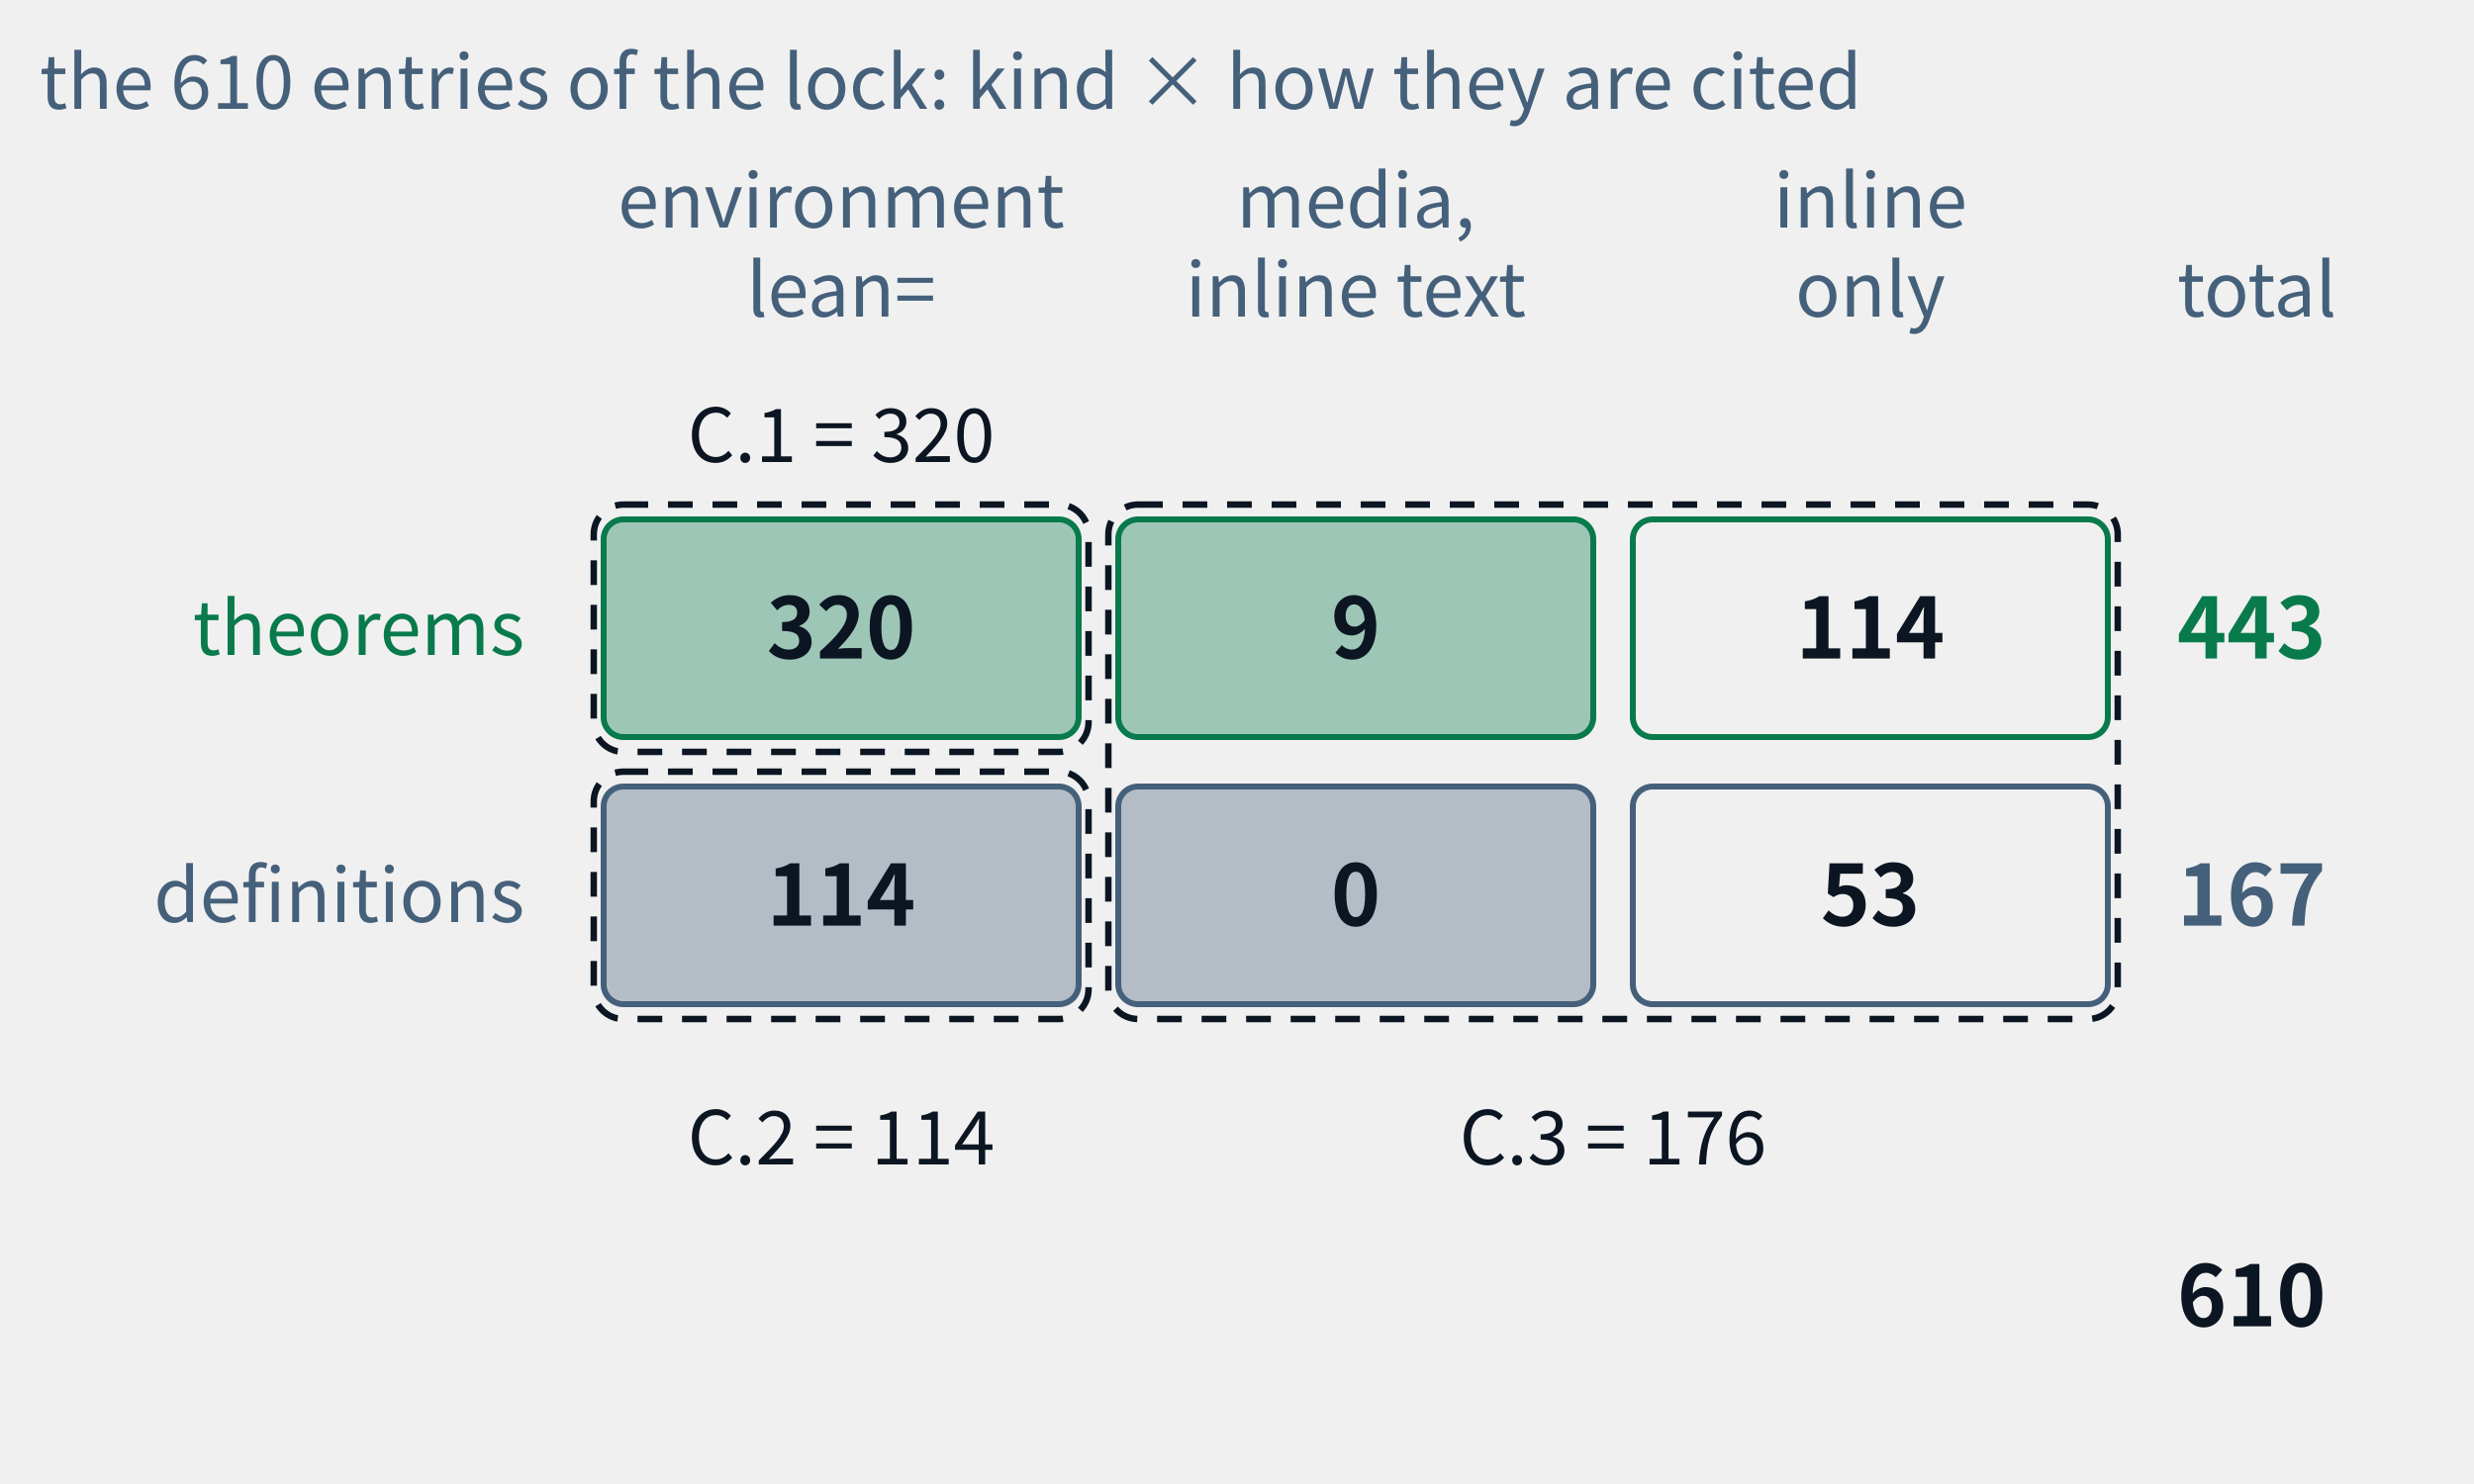
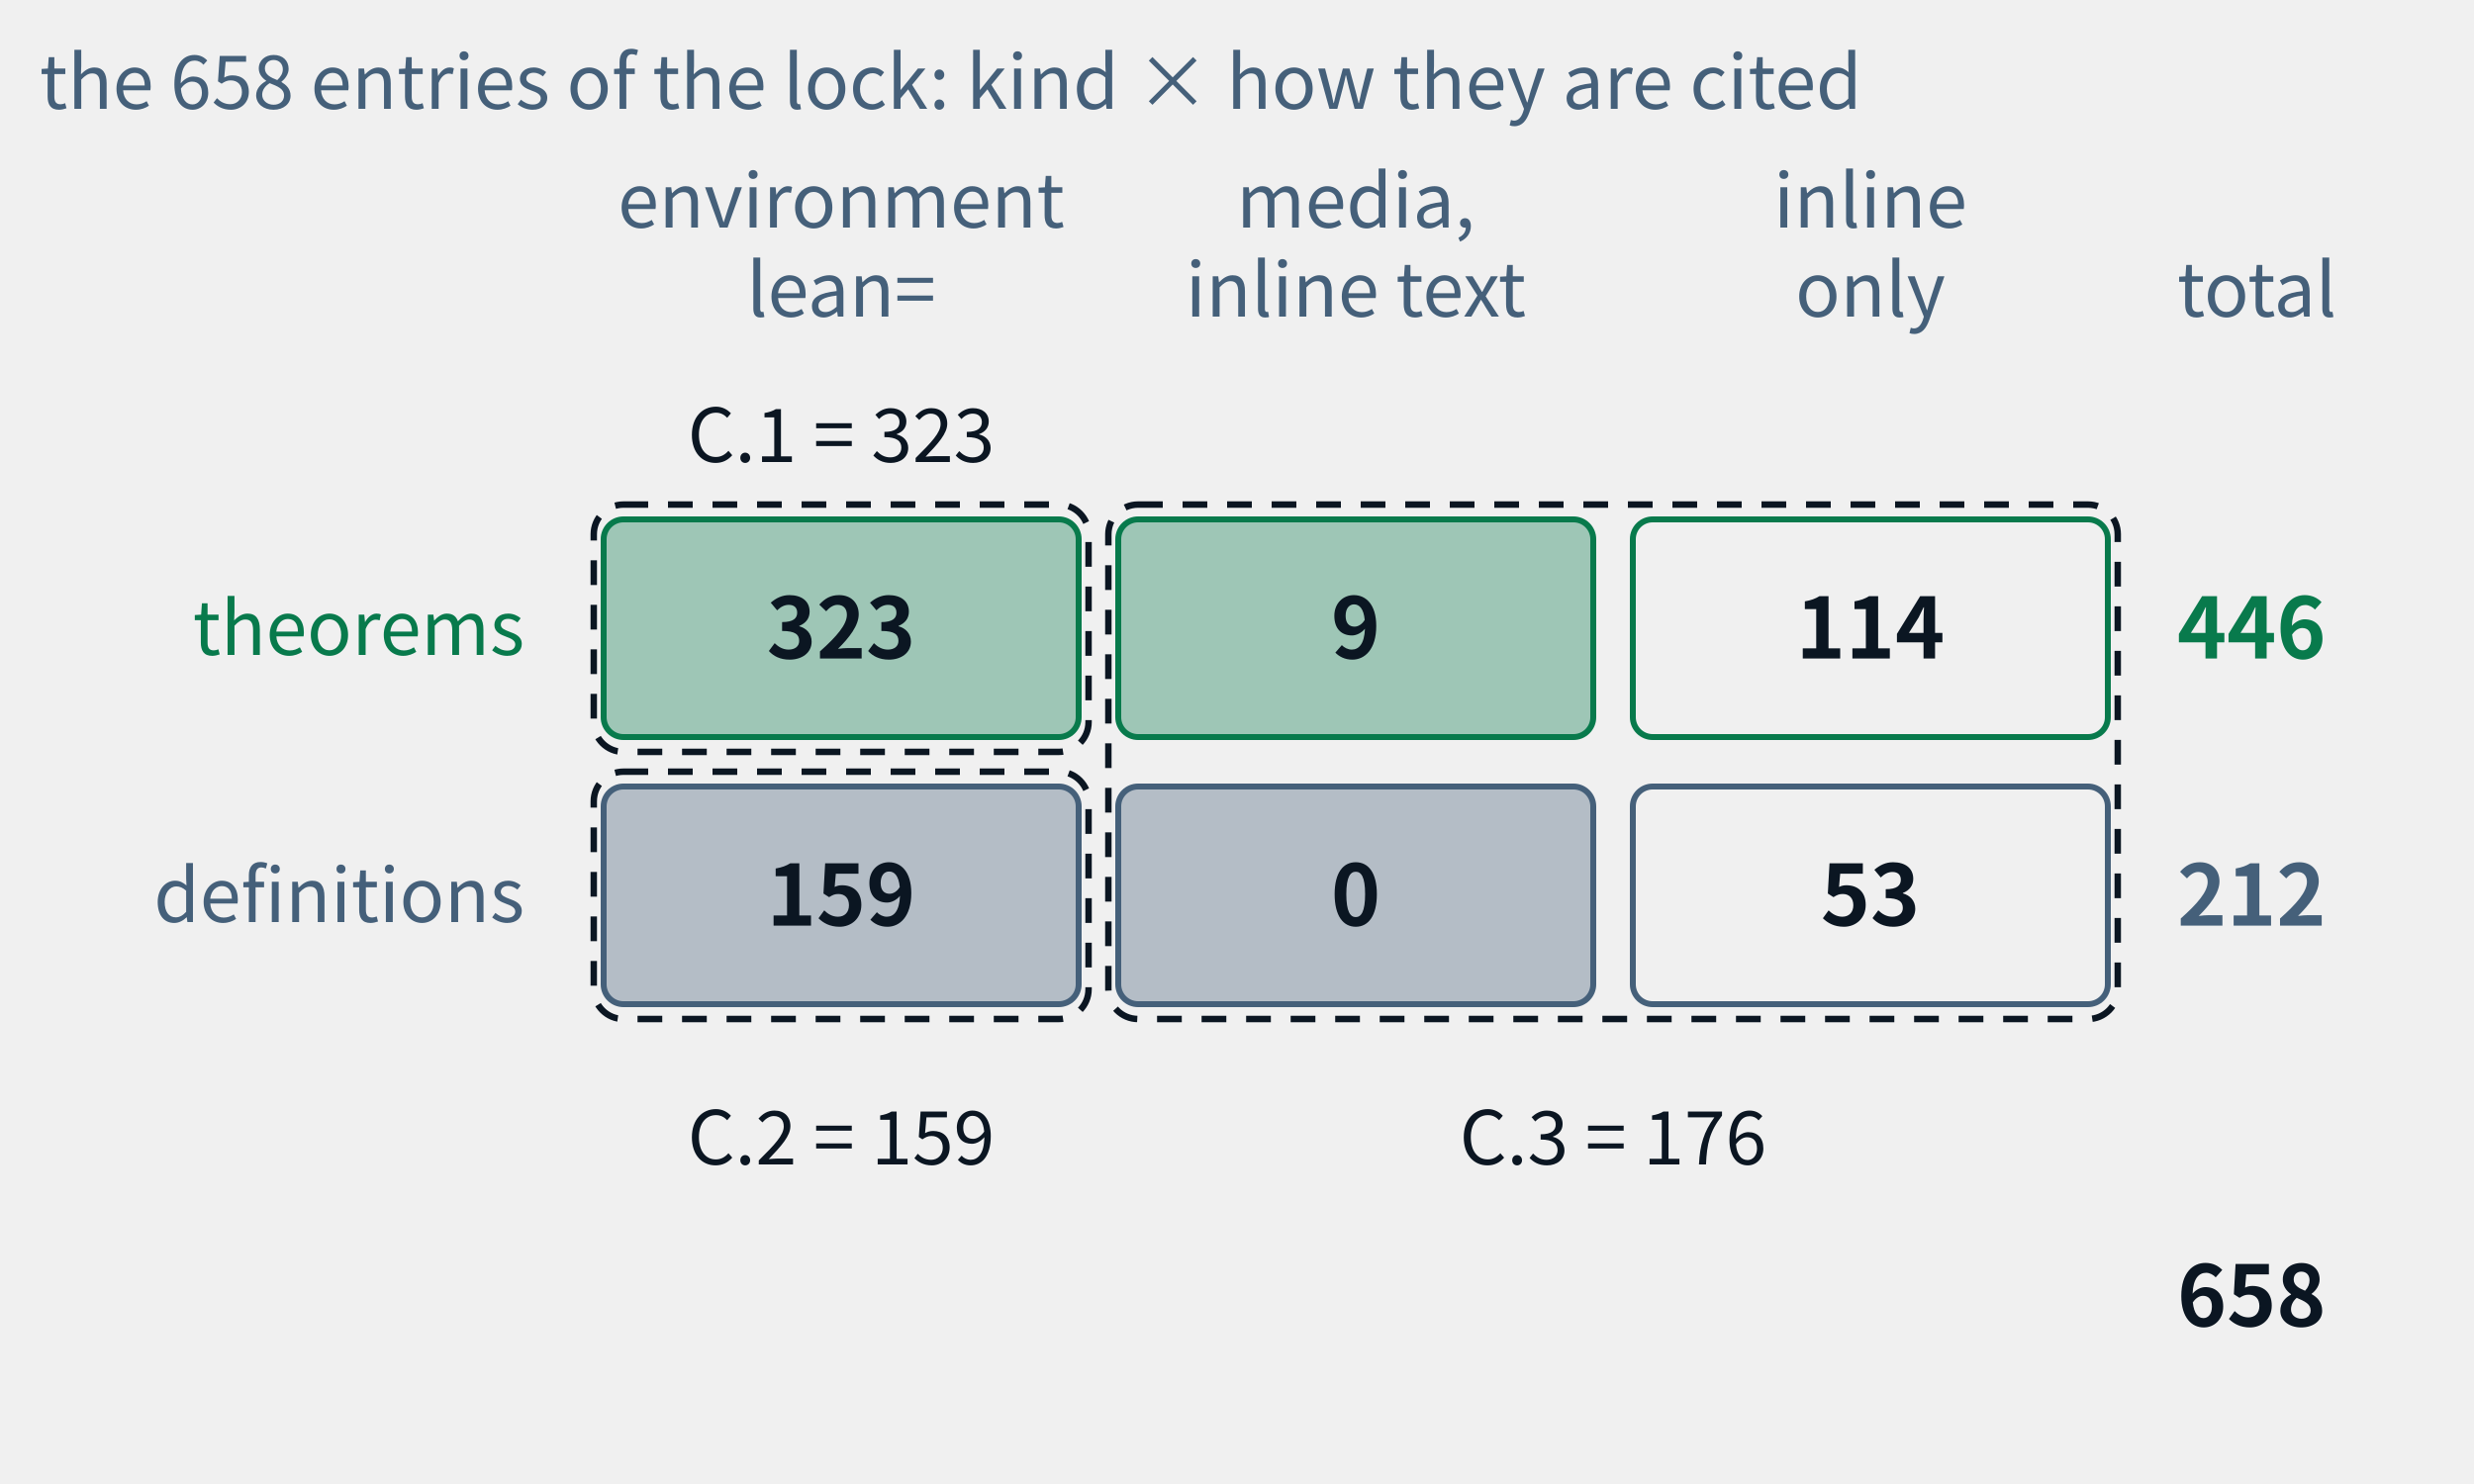
- <svg xmlns="http://www.w3.org/2000/svg" class="tr-fig" data-tr-fig="appc-ledger" data-lang="en" viewBox="0 0 500 300" width="500" height="300" font-family="'Noto Sans SC', 'Noto Sans CJK SC', 'Source Sans 3', 'PingFang SC', 'Microsoft YaHei', system-ui, sans-serif" role="img" aria-label="A ledger of two rows and three columns: the rows are theorems and definitions, the columns are cited with lean= in an environment, cited by media and only inline in the text, and reached by inline links only. The theorem row reads 320, 9, 114, total 443; the definition row 114, 0, 53, total 167; in all 610. Three dashed frames mark the three indexes of appendix C: C.1 = 320, C.2 = 114, C.3 = 9 + 114 + 0 + 53 = 176.">
+ <svg xmlns="http://www.w3.org/2000/svg" class="tr-fig" data-tr-fig="appc-ledger" data-lang="en" viewBox="0 0 500 300" width="500" height="300" font-family="'Noto Sans SC', 'Noto Sans CJK SC', 'Source Sans 3', 'PingFang SC', 'Microsoft YaHei', system-ui, sans-serif" role="img" aria-label="A ledger of two rows and three columns: the rows are theorems and definitions, the columns are cited with lean= in an environment, cited by media and only inline in the text, and reached by inline links only. The theorem row reads 323, 9, 114, total 446; the definition row 159, 0, 53, total 212; in all 658. Three dashed frames mark the three indexes of appendix C: C.1 = 323, C.2 = 159, C.3 = 9 + 114 + 0 + 53 = 176.">
  <style>.ts-ink{stroke:#0b1622}.tf-ink{fill:#0b1622}.ts-dim{stroke:#45607a}.tf-dim{fill:#45607a}.ts-faint{stroke:#9db3c4}.tf-faint{fill:#9db3c4}.ts-edge{stroke:#b9d0dd}.tf-edge{fill:#b9d0dd}.ts-hot{stroke:#5f9bb5}.tf-hot{fill:#5f9bb5}.ts-bg{stroke:#ffffff}.tf-bg{fill:#ffffff}.ts-panel{stroke:#eef5f9}.tf-panel{fill:#eef5f9}.ts-sheet{stroke:#f7fbfd}.tf-sheet{fill:#f7fbfd}.ts-cyan{stroke:#007c8a}.tf-cyan{fill:#007c8a}.ts-magenta{stroke:#b0128f}.tf-magenta{fill:#b0128f}.ts-amber{stroke:#946200}.tf-amber{fill:#946200}.ts-violet{stroke:#5a45c8}.tf-violet{fill:#5a45c8}.ts-ok{stroke:#087a4c}.tf-ok{fill:#087a4c}.ts-warn{stroke:#c21f3a}.tf-warn{fill:#c21f3a}.ts-blue{stroke:#1d5fd0}.tf-blue{fill:#1d5fd0}.ts-orange{stroke:#b85410}.tf-orange{fill:#b85410}.ts-sigma{stroke:#28405a}.tf-sigma{fill:#28405a}@media (prefers-color-scheme:dark){.ts-ink{stroke:#d4efff}.tf-ink{fill:#d4efff}.ts-dim{stroke:#6f8ea5}.tf-dim{fill:#6f8ea5}.ts-faint{stroke:#34506a}.tf-faint{fill:#34506a}.ts-edge{stroke:#143049}.tf-edge{fill:#143049}.ts-hot{stroke:#1f5d7c}.tf-hot{fill:#1f5d7c}.ts-bg{stroke:#03060c}.tf-bg{fill:#03060c}.ts-panel{stroke:#07101b}.tf-panel{fill:#07101b}.ts-sheet{stroke:#050c16}.tf-sheet{fill:#050c16}.ts-cyan{stroke:#19f0ff}.tf-cyan{fill:#19f0ff}.ts-magenta{stroke:#ff2fd0}.tf-magenta{fill:#ff2fd0}.ts-amber{stroke:#ffc83d}.tf-amber{fill:#ffc83d}.ts-violet{stroke:#9d8cff}.tf-violet{fill:#9d8cff}.ts-ok{stroke:#46ffb2}.tf-ok{fill:#46ffb2}.ts-warn{stroke:#ff5064}.tf-warn{fill:#ff5064}.ts-blue{stroke:#2a7bff}.tf-blue{fill:#2a7bff}.ts-orange{stroke:#ff8a3c}.tf-orange{fill:#ff8a3c}.ts-sigma{stroke:#cfe3ff}.tf-sigma{fill:#cfe3ff}}</style>
  <text class="tf-dim" x="170" y="46" font-size="15" text-anchor="middle">environment</text>
  <text class="tf-dim" x="170" y="64" font-size="15" text-anchor="middle">lean=</text>
  <text class="tf-dim" x="274" y="46" font-size="15" text-anchor="middle">media,</text>
  <text class="tf-dim" x="274" y="64" font-size="15" text-anchor="middle">inline text</text>
  <text class="tf-dim" x="378" y="46" font-size="15" text-anchor="middle">inline</text>
  <text class="tf-dim" x="378" y="64" font-size="15" text-anchor="middle">only</text>
  <text class="tf-dim" x="440" y="64" font-size="15">total</text>
  <text class="tf-ok" x="106" y="132.4" font-size="15" text-anchor="end">theorems</text>
  <rect x="122" y="105" width="96" height="44" rx="4" class="ts-ok tf-ok" stroke-width="1.2" fill-opacity="0.35" />
-   <text class="tf-ink" x="170" y="133.12" font-size="17" text-anchor="middle" font-weight="600">320</text>
+   <text class="tf-ink" x="170" y="133.12" font-size="17" text-anchor="middle" font-weight="600">323</text>
  <rect x="226" y="105" width="96" height="44" rx="4" class="ts-ok tf-ok" stroke-width="1.2" fill-opacity="0.35" />
  <text class="tf-ink" x="274" y="133.12" font-size="17" text-anchor="middle" font-weight="600">9</text>
  <rect x="330" y="105" width="96" height="44" rx="4" class="ts-ok" stroke-width="1.2" fill="none" />
  <text class="tf-ink" x="378" y="133.12" font-size="17" text-anchor="middle" font-weight="600">114</text>
-   <text class="tf-ok" x="440" y="133.12" font-size="17" font-weight="600">443</text>
+   <text class="tf-ok" x="440" y="133.12" font-size="17" font-weight="600">446</text>
  <text class="tf-dim" x="106" y="186.4" font-size="15" text-anchor="end">definitions</text>
  <rect x="122" y="159" width="96" height="44" rx="4" class="ts-dim tf-dim" stroke-width="1.2" fill-opacity="0.35" />
-   <text class="tf-ink" x="170" y="187.12" font-size="17" text-anchor="middle" font-weight="600">114</text>
+   <text class="tf-ink" x="170" y="187.12" font-size="17" text-anchor="middle" font-weight="600">159</text>
  <rect x="226" y="159" width="96" height="44" rx="4" class="ts-dim tf-dim" stroke-width="1.2" fill-opacity="0.35" />
  <text class="tf-ink" x="274" y="187.12" font-size="17" text-anchor="middle" font-weight="600">0</text>
  <rect x="330" y="159" width="96" height="44" rx="4" class="ts-dim" stroke-width="1.2" fill="none" />
  <text class="tf-ink" x="378" y="187.12" font-size="17" text-anchor="middle" font-weight="600">53</text>
-   <text class="tf-dim" x="440" y="187.12" font-size="17" font-weight="600">167</text>
-   <text class="tf-ink" x="440" y="268.12" font-size="17" font-weight="600">610</text>
+   <text class="tf-dim" x="440" y="187.12" font-size="17" font-weight="600">212</text>
+   <text class="tf-ink" x="440" y="268.12" font-size="17" font-weight="600">658</text>
  <rect x="120" y="102" width="100" height="50" rx="6" class="ts-ink" stroke-width="1.3" stroke-dasharray="5 4" fill="none" />
  <rect x="120" y="156" width="100" height="50" rx="6" class="ts-ink" stroke-width="1.3" stroke-dasharray="5 4" fill="none" />
  <rect x="224" y="102" width="204" height="104" rx="6" class="ts-ink" stroke-width="1.3" stroke-dasharray="5 4" fill="none" />
-   <text class="tf-ink" x="170" y="93.4" font-size="15" text-anchor="middle">C.1 = 320</text>
-   <text class="tf-ink" x="170" y="235.4" font-size="15" text-anchor="middle">C.2 = 114</text>
+   <text class="tf-ink" x="170" y="93.4" font-size="15" text-anchor="middle">C.1 = 323</text>
+   <text class="tf-ink" x="170" y="235.4" font-size="15" text-anchor="middle">C.2 = 159</text>
  <text class="tf-ink" x="326" y="235.4" font-size="15" text-anchor="middle">C.3 = 176</text>
-   <text class="tf-dim" x="8" y="22" font-size="15">the 610 entries of the lock: kind × how they are cited</text>
+   <text class="tf-dim" x="8" y="22" font-size="15">the 658 entries of the lock: kind × how they are cited</text>
</svg>
